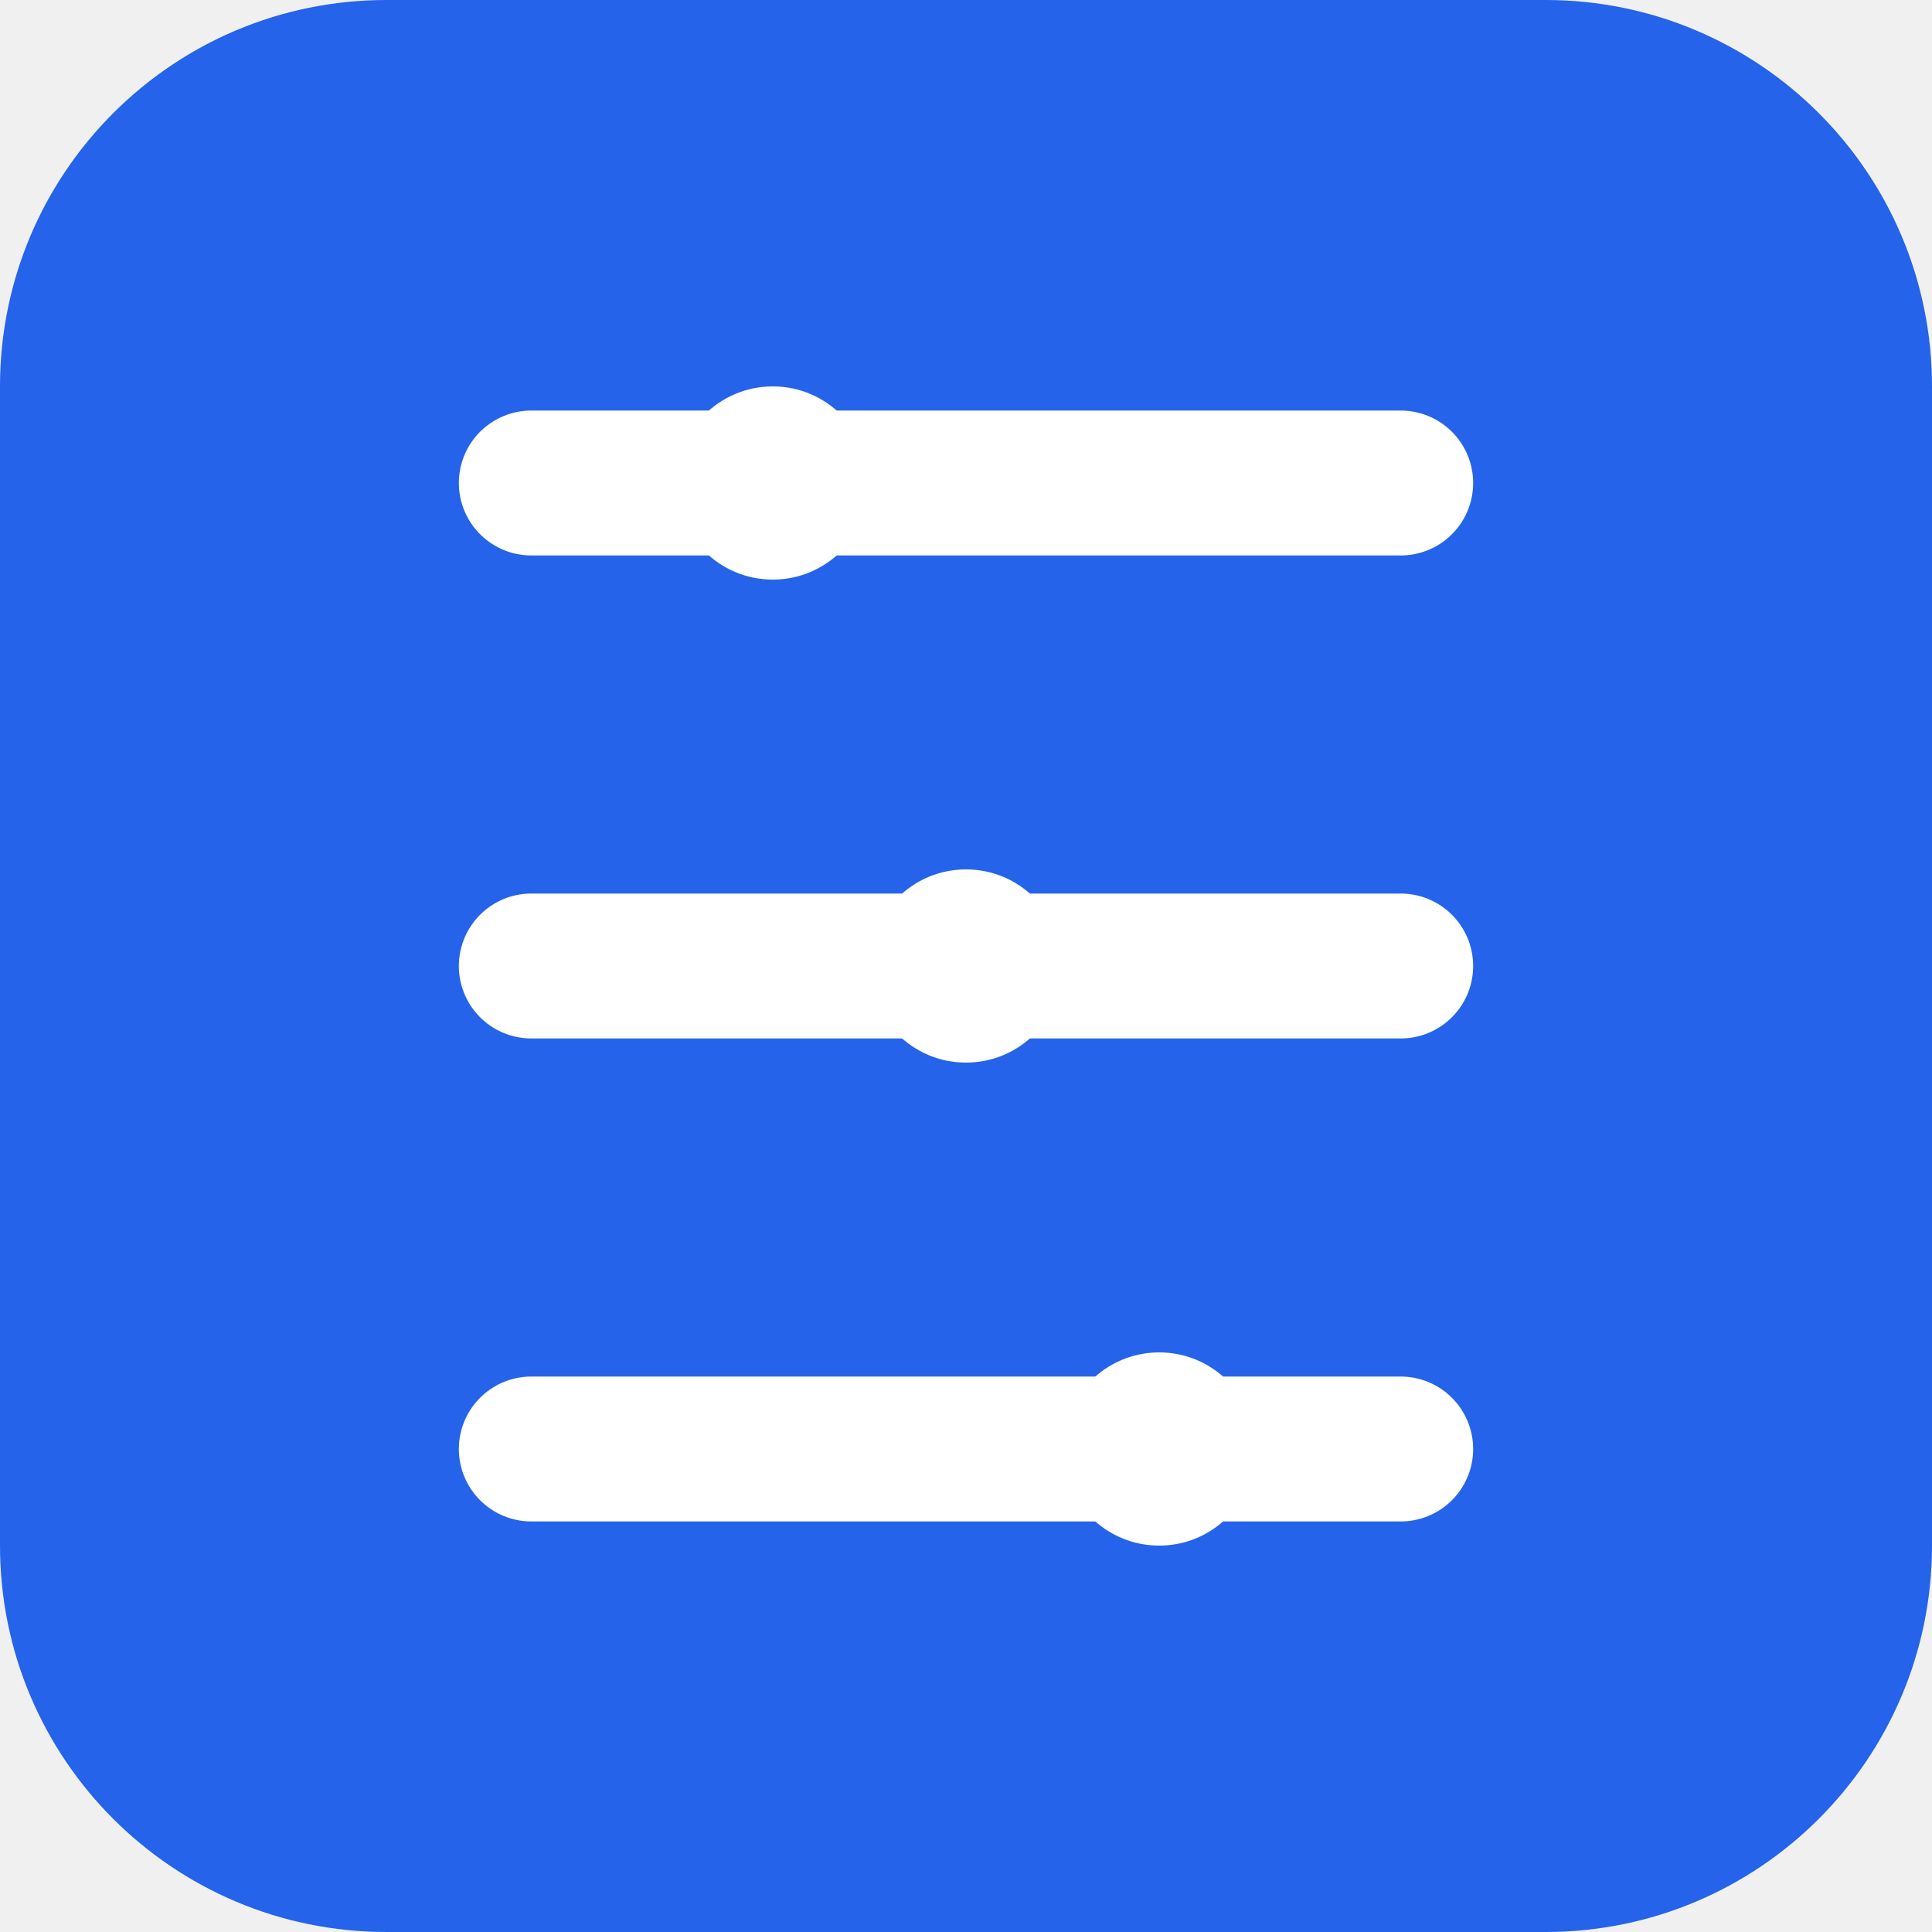
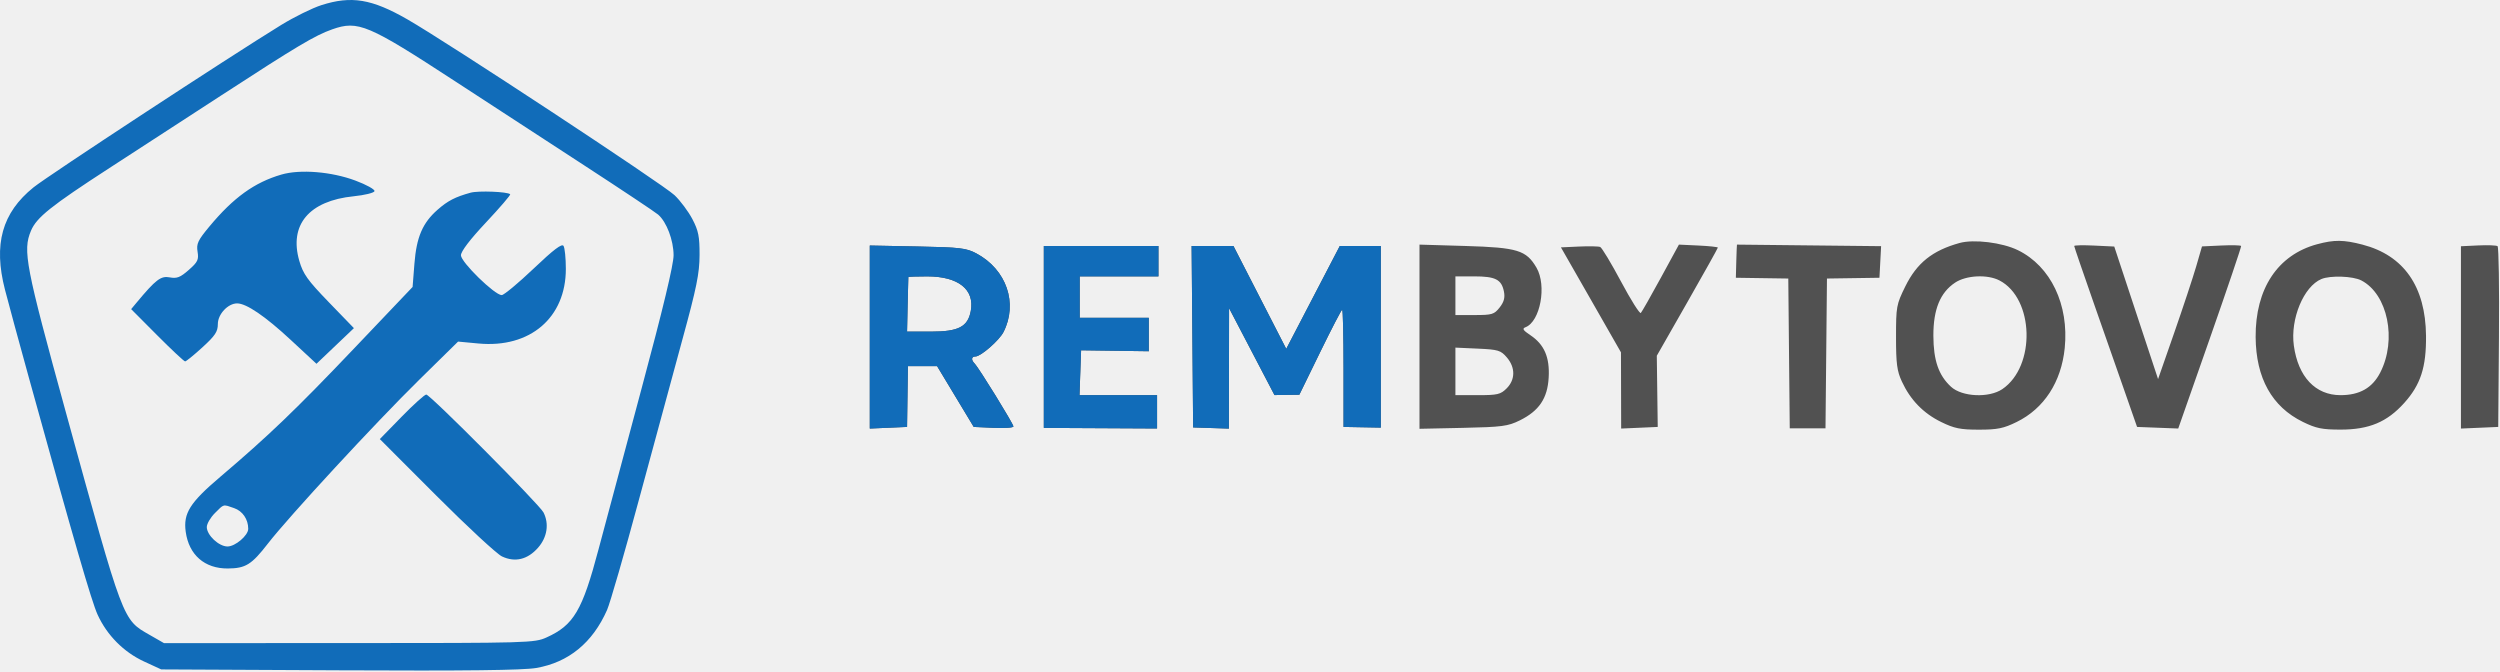
- <svg xmlns="http://www.w3.org/2000/svg" width="40" height="40" viewBox="0 0 40 40" fill="none">
-   <rect width="40" height="40" rx="8" fill="#2563EB" />
-   <path d="M11 10H29" stroke="white" stroke-width="3" stroke-linecap="round" />
-   <path d="M11 20H29" stroke="white" stroke-width="3" stroke-linecap="round" />
-   <path d="M11 30H29" stroke="white" stroke-width="3" stroke-linecap="round" />
-   <circle cx="16" cy="10" r="2" fill="white" />
-   <circle cx="20" cy="20" r="2" fill="white" />
-   <circle cx="24" cy="30" r="2" fill="white" />
+ <svg xmlns="http://www.w3.org/2000/svg" width="100%" height="100%" viewBox="0 0 905 243" version="1.1" xml:space="preserve" style="fill-rule:evenodd;clip-rule:evenodd;stroke-linejoin:round;stroke-miterlimit:2;">
+   <g transform="matrix(1,0,0,1,-405.14,-583.172)">
+     <g transform="matrix(1,0,0,1,1604,229)">
+       <g transform="matrix(1,0,0,1,-1604,-229)">
+         <path d="M521.5,585.028C518.2,586.081 511.635,589.318 506.912,592.222C487.806,603.965 422.485,646.798 417.275,651C405.877,660.191 402.697,671.592 406.941,688.046C408.14,692.696 412.047,707.075 415.622,720C431.981,779.149 438.282,800.878 440.466,805.675C443.844,813.098 449.918,819.227 457.253,822.615L463.5,825.5L528,825.821C573.697,826.049 594.462,825.805 599.23,824.984C610.973,822.963 619.67,815.844 624.901,803.974C625.998,801.485 631.198,783.485 636.456,763.974C641.715,744.463 648.793,718.375 652.186,706C657.315,687.289 658.358,682.153 658.38,675.5C658.401,668.781 657.987,666.699 655.789,662.5C654.35,659.75 651.446,655.854 649.336,653.841C645.19,649.887 567.048,598.454 552.6,590.17C539.705,582.776 532.358,581.561 521.5,585.028ZM525.405,593.794C519.202,595.978 512.689,599.855 485.263,617.69C473.583,625.285 455.358,637.121 444.763,643.991C423.576,657.73 418.365,661.897 416.347,666.718C413.331,673.922 414.361,679.276 429.017,732.549C449.98,808.751 449.454,807.352 459.286,812.991L464.5,815.981L531.5,815.969C596.752,815.956 598.617,815.903 603,813.919C612.843,809.464 615.938,804.214 621.818,782C624.075,773.475 631.114,747.176 637.461,723.557C645.126,695.033 648.993,678.917 648.978,675.557C648.954,670.113 646.442,663.504 643.391,660.862C642.351,659.961 630.25,651.903 616.5,642.955C602.75,634.008 581.825,620.376 570,612.663C538.299,591.984 534.777,590.494 525.405,593.794ZM575.5,652.922C569.958,654.447 567.243,655.848 563.552,659.088C558.106,663.87 555.915,668.98 555.156,678.669L554.5,687.051L533.5,709.118C512.271,731.426 502.374,740.925 484.871,755.792C473.872,765.134 471.451,768.979 472.366,775.653C473.517,784.05 479.217,789.026 487.618,788.965C494.047,788.918 496.216,787.573 502.081,779.995C509.588,770.295 541.122,736.157 556.886,720.663L570.965,706.826L578.361,707.519C597.019,709.268 609.989,698.183 609.975,680.5C609.972,676.65 609.597,672.912 609.141,672.194C608.539,671.245 605.57,673.497 598.264,680.444C592.736,685.7 587.556,690 586.752,690C584.222,690 572,678.063 572,675.592C572,674.158 575.257,669.89 581.125,663.639C586.143,658.291 590.058,653.725 589.824,653.49C588.898,652.564 578.325,652.145 575.5,652.922ZM550.504,734.06L542.637,742.119L563.06,762.56C574.293,773.803 584.993,783.718 586.839,784.594C591.581,786.844 596.141,785.743 599.924,781.434C603.228,777.67 603.98,772.804 601.894,768.684C600.444,765.822 560.841,726 559.444,726C558.853,726 554.83,729.627 550.504,734.06ZM482.923,768.923C481.315,770.531 480,772.801 480,773.969C480,776.903 484.37,781 487.5,781C490.308,781 495,777.003 495,774.611C495,771.171 492.977,768.188 489.922,767.123C485.782,765.679 486.3,765.546 482.923,768.923ZM507,646.366C497.236,649.223 489.668,654.681 480.961,665.143C476.759,670.191 476.191,671.4 476.659,674.289C477.131,677.195 476.726,678.033 473.467,680.895C470.387,683.599 469.182,684.069 466.576,683.58C463.353,682.976 461.568,684.34 454.526,692.79L452.618,695.079L462.039,704.54C467.221,709.743 471.771,714 472.15,714C472.529,714 475.35,711.705 478.419,708.9C483.053,704.665 484,703.235 484,700.472C484,696.917 487.657,693 490.978,693C494.327,693 501.129,697.629 510.345,706.182L519.701,714.864L526.478,708.412L533.256,701.96L524.186,692.586C516.49,684.63 514.873,682.37 513.503,677.659C509.696,664.562 517.008,655.853 533.185,654.222C537.119,653.825 540.504,652.996 540.708,652.381C540.913,651.764 537.807,650.038 533.79,648.538C525.13,645.303 513.78,644.383 507,646.366Z" style="fill:rgb(17,108,185);" />
+       </g>
+     </g>
+     <g transform="matrix(1,0,0,1,1604,229)">
+       <g transform="matrix(1,0,0,1,-2852,-214.78)">
+         <path d="M2362.5,656.915C2352.65,659.647 2347.03,664.15 2342.84,672.673C2339.64,679.185 2339.5,679.948 2339.5,690.984C2339.5,700.585 2339.85,703.257 2341.61,707.051C2344.68,713.706 2349.38,718.55 2355.82,721.705C2360.6,724.047 2362.78,724.491 2369.5,724.491C2376.22,724.491 2378.41,724.047 2383.18,721.705C2393.08,716.851 2399.32,707.261 2400.57,694.967C2402.16,679.265 2395.51,665.33 2383.63,659.521C2377.95,656.741 2367.69,655.475 2362.5,656.915ZM2491.95,657.362C2477.66,661.217 2469.55,673.471 2469.68,691C2469.8,705.827 2475.58,716.2 2486.77,721.676C2491.59,724.034 2493.75,724.474 2500.49,724.469C2510.76,724.461 2517.25,721.736 2523.46,714.834C2529.42,708.208 2531.47,701.871 2531.36,690.5C2531.18,672.665 2523.34,661.407 2508.37,657.509C2501.54,655.73 2498.12,655.699 2491.95,657.362ZM2183.75,658L2167,657.5L2167,724.176L2182.75,723.838C2196.87,723.535 2198.99,723.257 2203.28,721.148C2210.28,717.697 2213.34,713.175 2213.76,705.63C2214.18,698.287 2212.17,693.658 2207.13,690.286C2204.46,688.506 2204.09,687.903 2205.36,687.417C2210.72,685.359 2213.13,672.332 2209.35,665.852C2205.66,659.535 2202.48,658.559 2183.75,658ZM2084.78,690.843L2085.05,723.686L2098,724.106L2098.06,680.5L2114.5,711.964L2119,711.907L2123.5,711.849L2131,696.489C2135.12,688.041 2138.72,681.099 2139,681.063C2139.28,681.028 2139.5,690.561 2139.5,702.249L2139.5,723.5L2153,723.746L2153,658L2138.14,658L2118.76,695.24L2109.2,676.62L2099.65,658L2092.07,658L2084.5,657.999L2084.78,690.843ZM2254.37,669.5C2250.77,676.1 2247.51,681.835 2247.12,682.244C2246.73,682.652 2243.51,677.545 2239.96,670.893C2236.41,664.241 2233.01,658.597 2232.4,658.35C2231.8,658.104 2228.35,658.036 2224.75,658.201L2218.2,658.5L2229.07,677.5L2239.93,696.5L2240,724.091L2246.62,723.796L2253.24,723.5L2253.07,710.616L2252.9,697.733L2263.95,678.369C2270.03,667.72 2275,658.817 2275,658.585C2275,658.354 2271.83,658.015 2267.95,657.832L2260.91,657.5L2254.37,669.5ZM2550.25,657.798L2544,658.095L2544,724.091L2550.75,723.796L2557.5,723.5L2557.76,691.064C2557.91,673.224 2557.68,658.374 2557.26,658.064C2556.84,657.754 2553.69,657.634 2550.25,657.798ZM1985.25,658.174L1968,657.835L1968,724.091L1974.75,723.796L1981.5,723.5L1981.65,712.5L1981.81,701.5L1992.37,701.5L2005.63,723.5L2012.82,723.829C2016.77,724.01 2020,723.785 2020,723.329C2020,722.399 2007.45,702.052 2005.96,700.558C2004.62,699.216 2004.77,698 2006.27,698C2008.19,698 2014.86,692.183 2016.4,689.16C2021.72,678.764 2017.5,666.516 2006.6,660.698C2002.93,658.743 2000.69,658.478 1985.25,658.174ZM2404,658C2404,658.275 2407.24,667.725 2411.19,679C2415.15,690.275 2420.27,704.9 2422.57,711.5L2426.76,723.5L2441.66,724.078L2453.16,691.289C2459.48,673.255 2464.55,658.275 2464.43,658C2464.3,657.725 2461.06,657.647 2457.23,657.827L2450.26,658.154L2448.16,665.397C2447,669.382 2443.42,680.188 2440.21,689.412L2434.36,706.183L2426.43,682.191L2418.5,658.198L2411.25,657.849C2407.26,657.657 2404,657.725 2404,658ZM2072.5,669L2072.5,658L2031,658L2031,723.851L2051.5,723.959L2072,724.068L2072,712L2043.92,712L2044.21,703.88L2044.5,695.76L2056.75,695.932L2069,696.103L2069,684L2044,684L2044,669L2072.5,669ZM2281.92,657.5C2281.88,657.5 2281.77,660.2 2281.68,663.5L2281.52,669.5L2291.01,669.642L2300.5,669.783L2301.03,724L2313.97,724L2314.5,669.783L2324,669.642L2333.5,669.5L2334.1,658.065L2308.05,657.783C2293.72,657.627 2281.96,657.5 2281.92,657.5ZM2360.9,671.258C2355.49,674.854 2353,680.928 2353.02,690.462C2353.05,699.425 2354.91,704.813 2359.4,708.955C2363.4,712.639 2373.16,713.087 2377.99,709.808C2390.17,701.529 2389.51,676.972 2376.93,670.464C2372.57,668.208 2364.92,668.587 2360.9,671.258ZM2180,712L2188.05,712C2195.25,712 2196.35,711.745 2198.55,709.545C2201.72,706.371 2201.74,701.972 2198.6,698.318C2196.4,695.763 2195.5,695.492 2188.1,695.156L2180,694.788L2180,712ZM2493.5,669.959C2487.07,672.637 2482.18,684.425 2483.51,694.062C2485.06,705.36 2491.32,712 2500.41,712C2507.32,712 2511.92,709.391 2514.77,703.854C2520.9,691.957 2517.51,675.417 2507.93,670.464C2504.88,668.888 2496.76,668.604 2493.5,669.959ZM1981.96,669.25C1981.94,669.387 1981.83,673.888 1981.71,679.25L1981.5,689.001L1990.12,689C2000.12,689 2003.49,687.26 2004.56,681.542C2006.02,673.736 2000.06,669.004 1988.75,669.002C1985.04,669.001 1981.98,669.113 1981.96,669.25ZM2180,669L2180,683L2186.93,683C2193.28,683 2194.03,682.775 2196.01,680.266C2197.58,678.264 2198,676.723 2197.57,674.516C2196.7,670.126 2194.51,669 2186.81,669L2180,669Z" style="fill:rgb(81,81,81);" />
+       </g>
+       <g transform="matrix(1,0,0,1,-1604,-229)">
+         <path d="M836.776,705.063L837.052,737.906L850,738.326L850.064,694.72L866.5,726.184L871,726.127L875.5,726.069L883,710.709C887.125,702.261 890.725,695.319 891,695.283C891.275,695.248 891.5,704.781 891.5,716.469L891.5,737.72L905,737.966L905,672.22L890.143,672.22L870.759,709.46L861.203,690.84L851.648,672.22L844.074,672.22L836.5,672.219L836.776,705.063ZM737.25,672.394L720,672.055L720,738.311L726.75,738.016L733.5,737.72L733.653,726.72L733.805,715.72L744.366,715.72L757.63,737.72L764.815,738.049C768.767,738.23 772,738.005 772,737.549C771.999,736.619 759.452,716.272 757.958,714.778C756.616,713.436 756.765,712.22 758.272,712.22C760.19,712.22 766.856,706.403 768.403,703.38C773.721,692.984 769.501,680.736 758.595,674.918C754.93,672.963 752.687,672.698 737.25,672.394ZM824.5,683.22L824.5,672.22L783,672.22L783,738.071L803.5,738.179L824,738.288L824,726.22L795.919,726.22L796.21,718.1L796.5,709.98L808.75,710.152L821,710.323L821,698.22L796,698.22L796,683.22L824.5,683.22ZM733.961,683.47C733.939,683.607 733.827,688.108 733.711,693.47L733.5,703.221L742.115,703.22C752.116,703.22 755.485,701.48 756.558,695.762C758.022,687.956 752.057,683.224 740.75,683.222C737.038,683.221 733.982,683.333 733.961,683.47Z" style="fill:rgb(17,108,185);" />
+       </g>
+     </g>
+   </g>
</svg>
